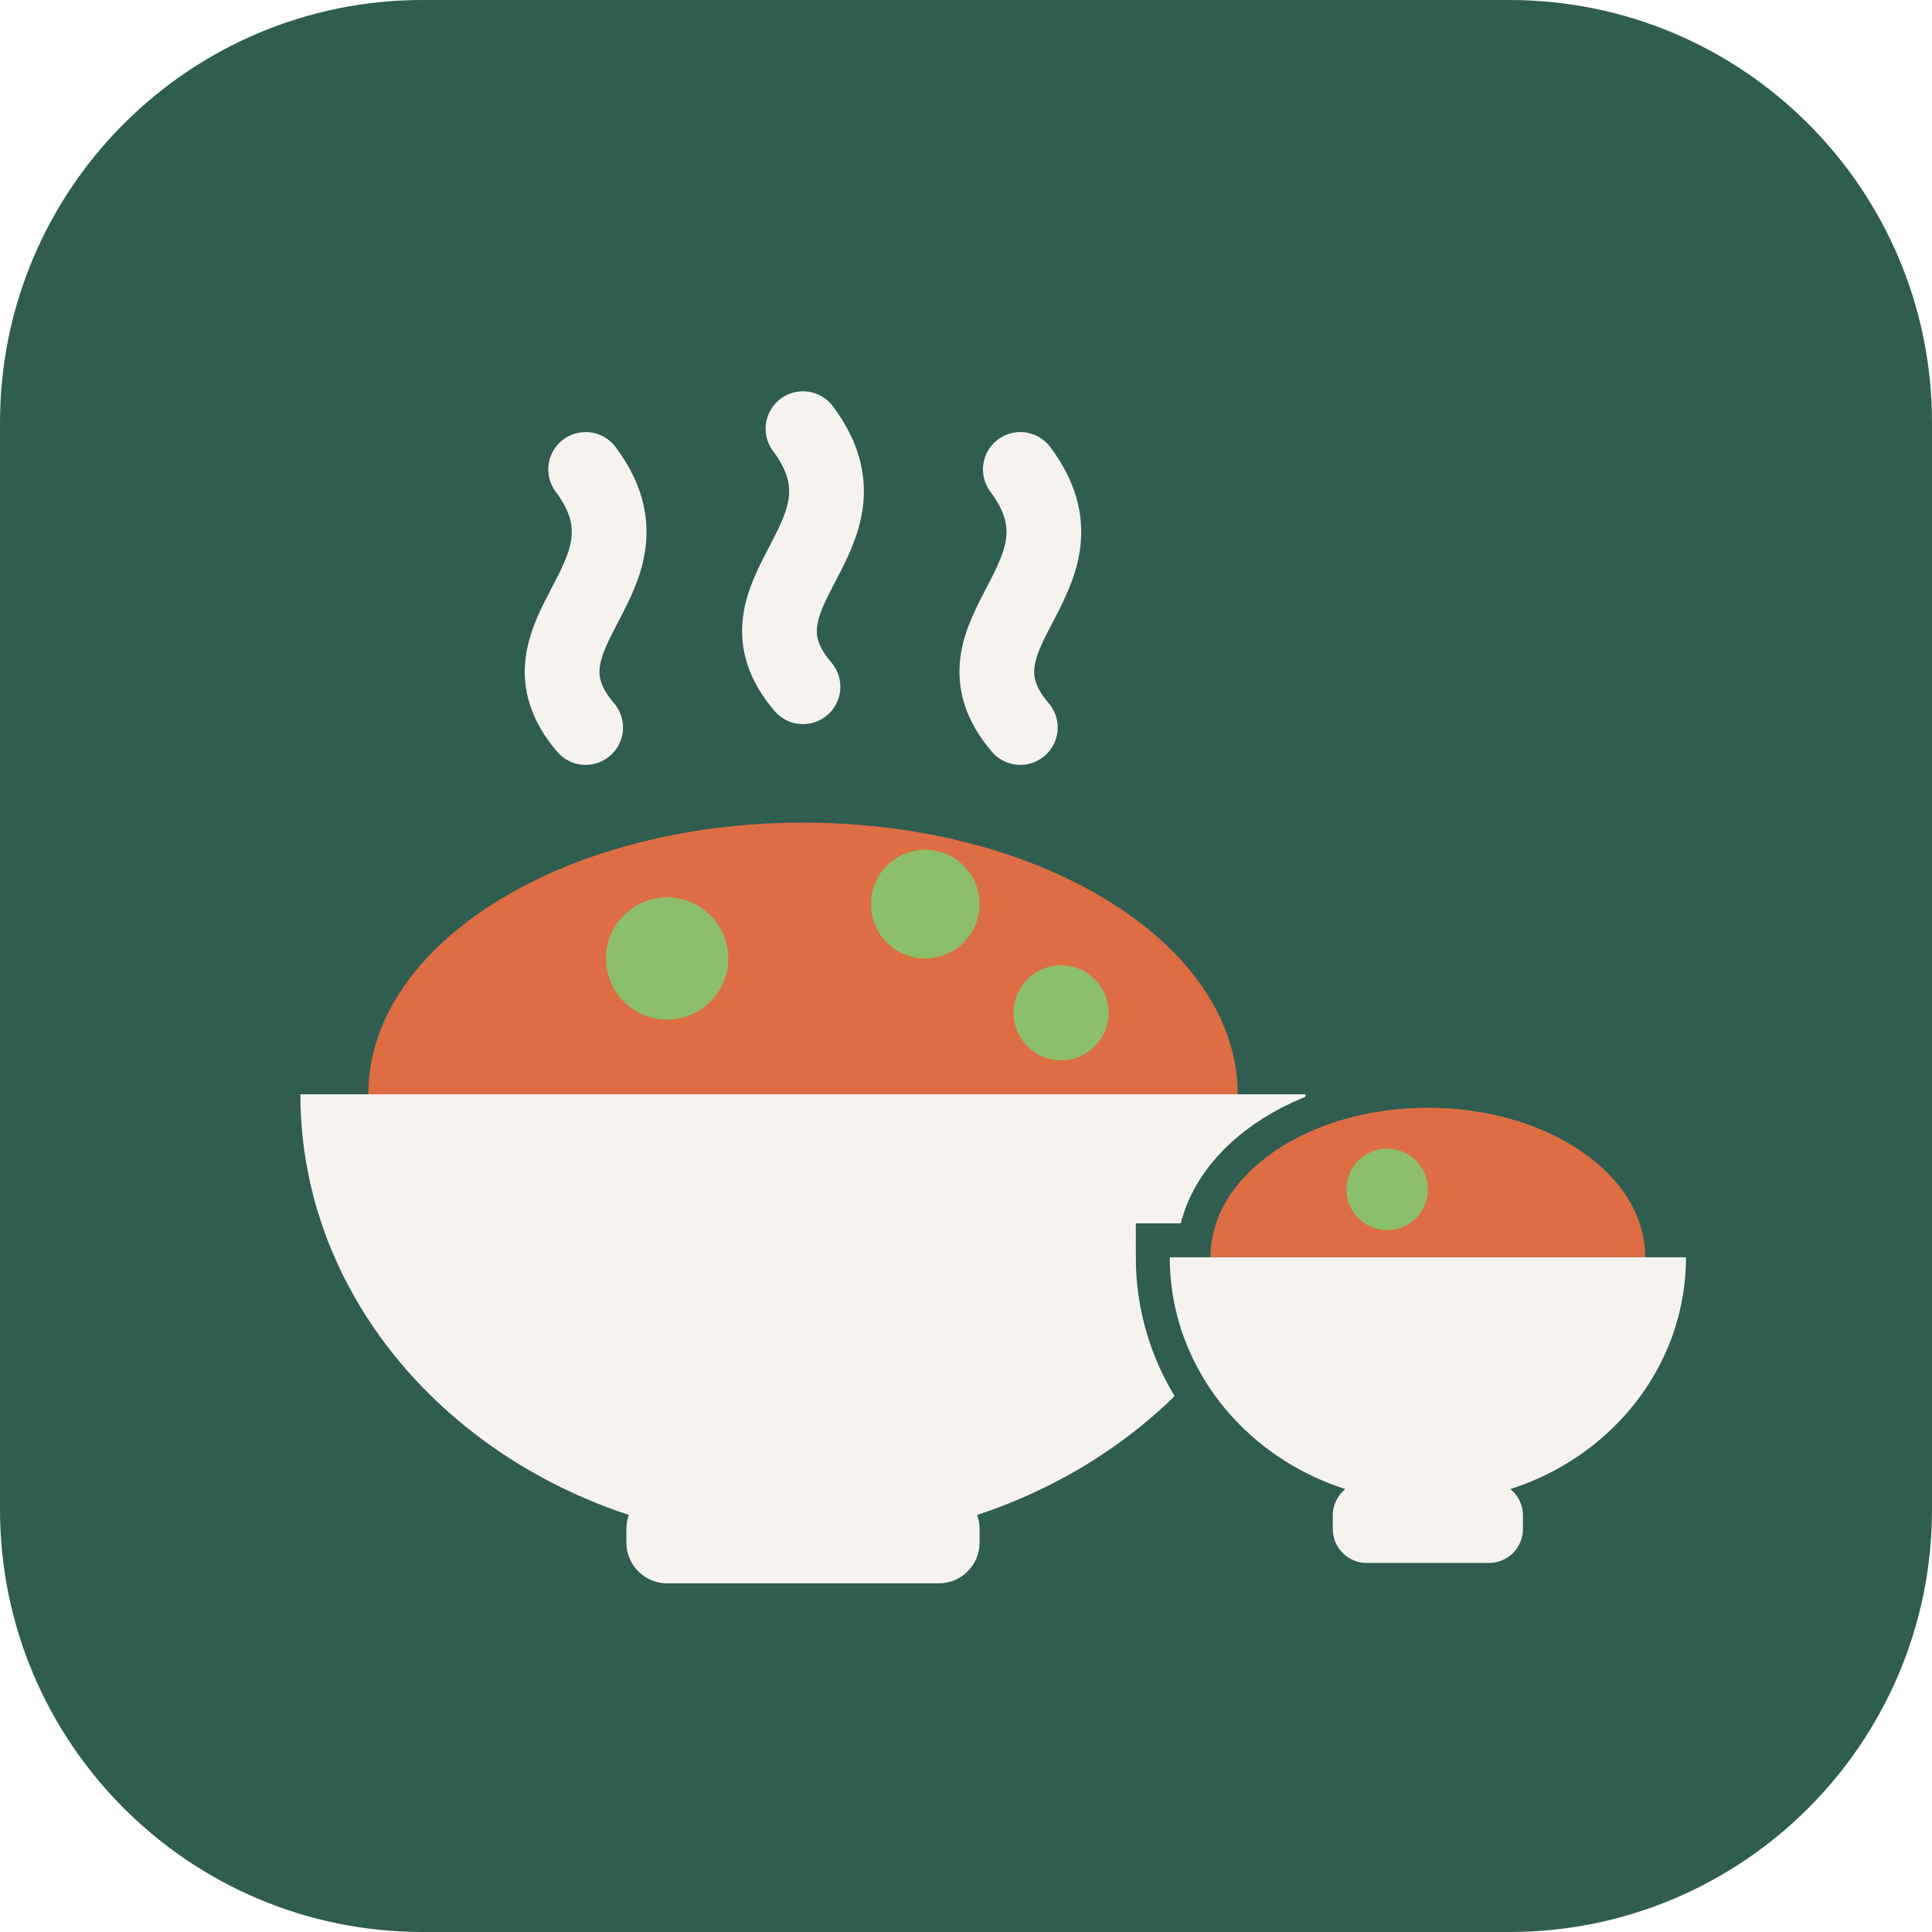
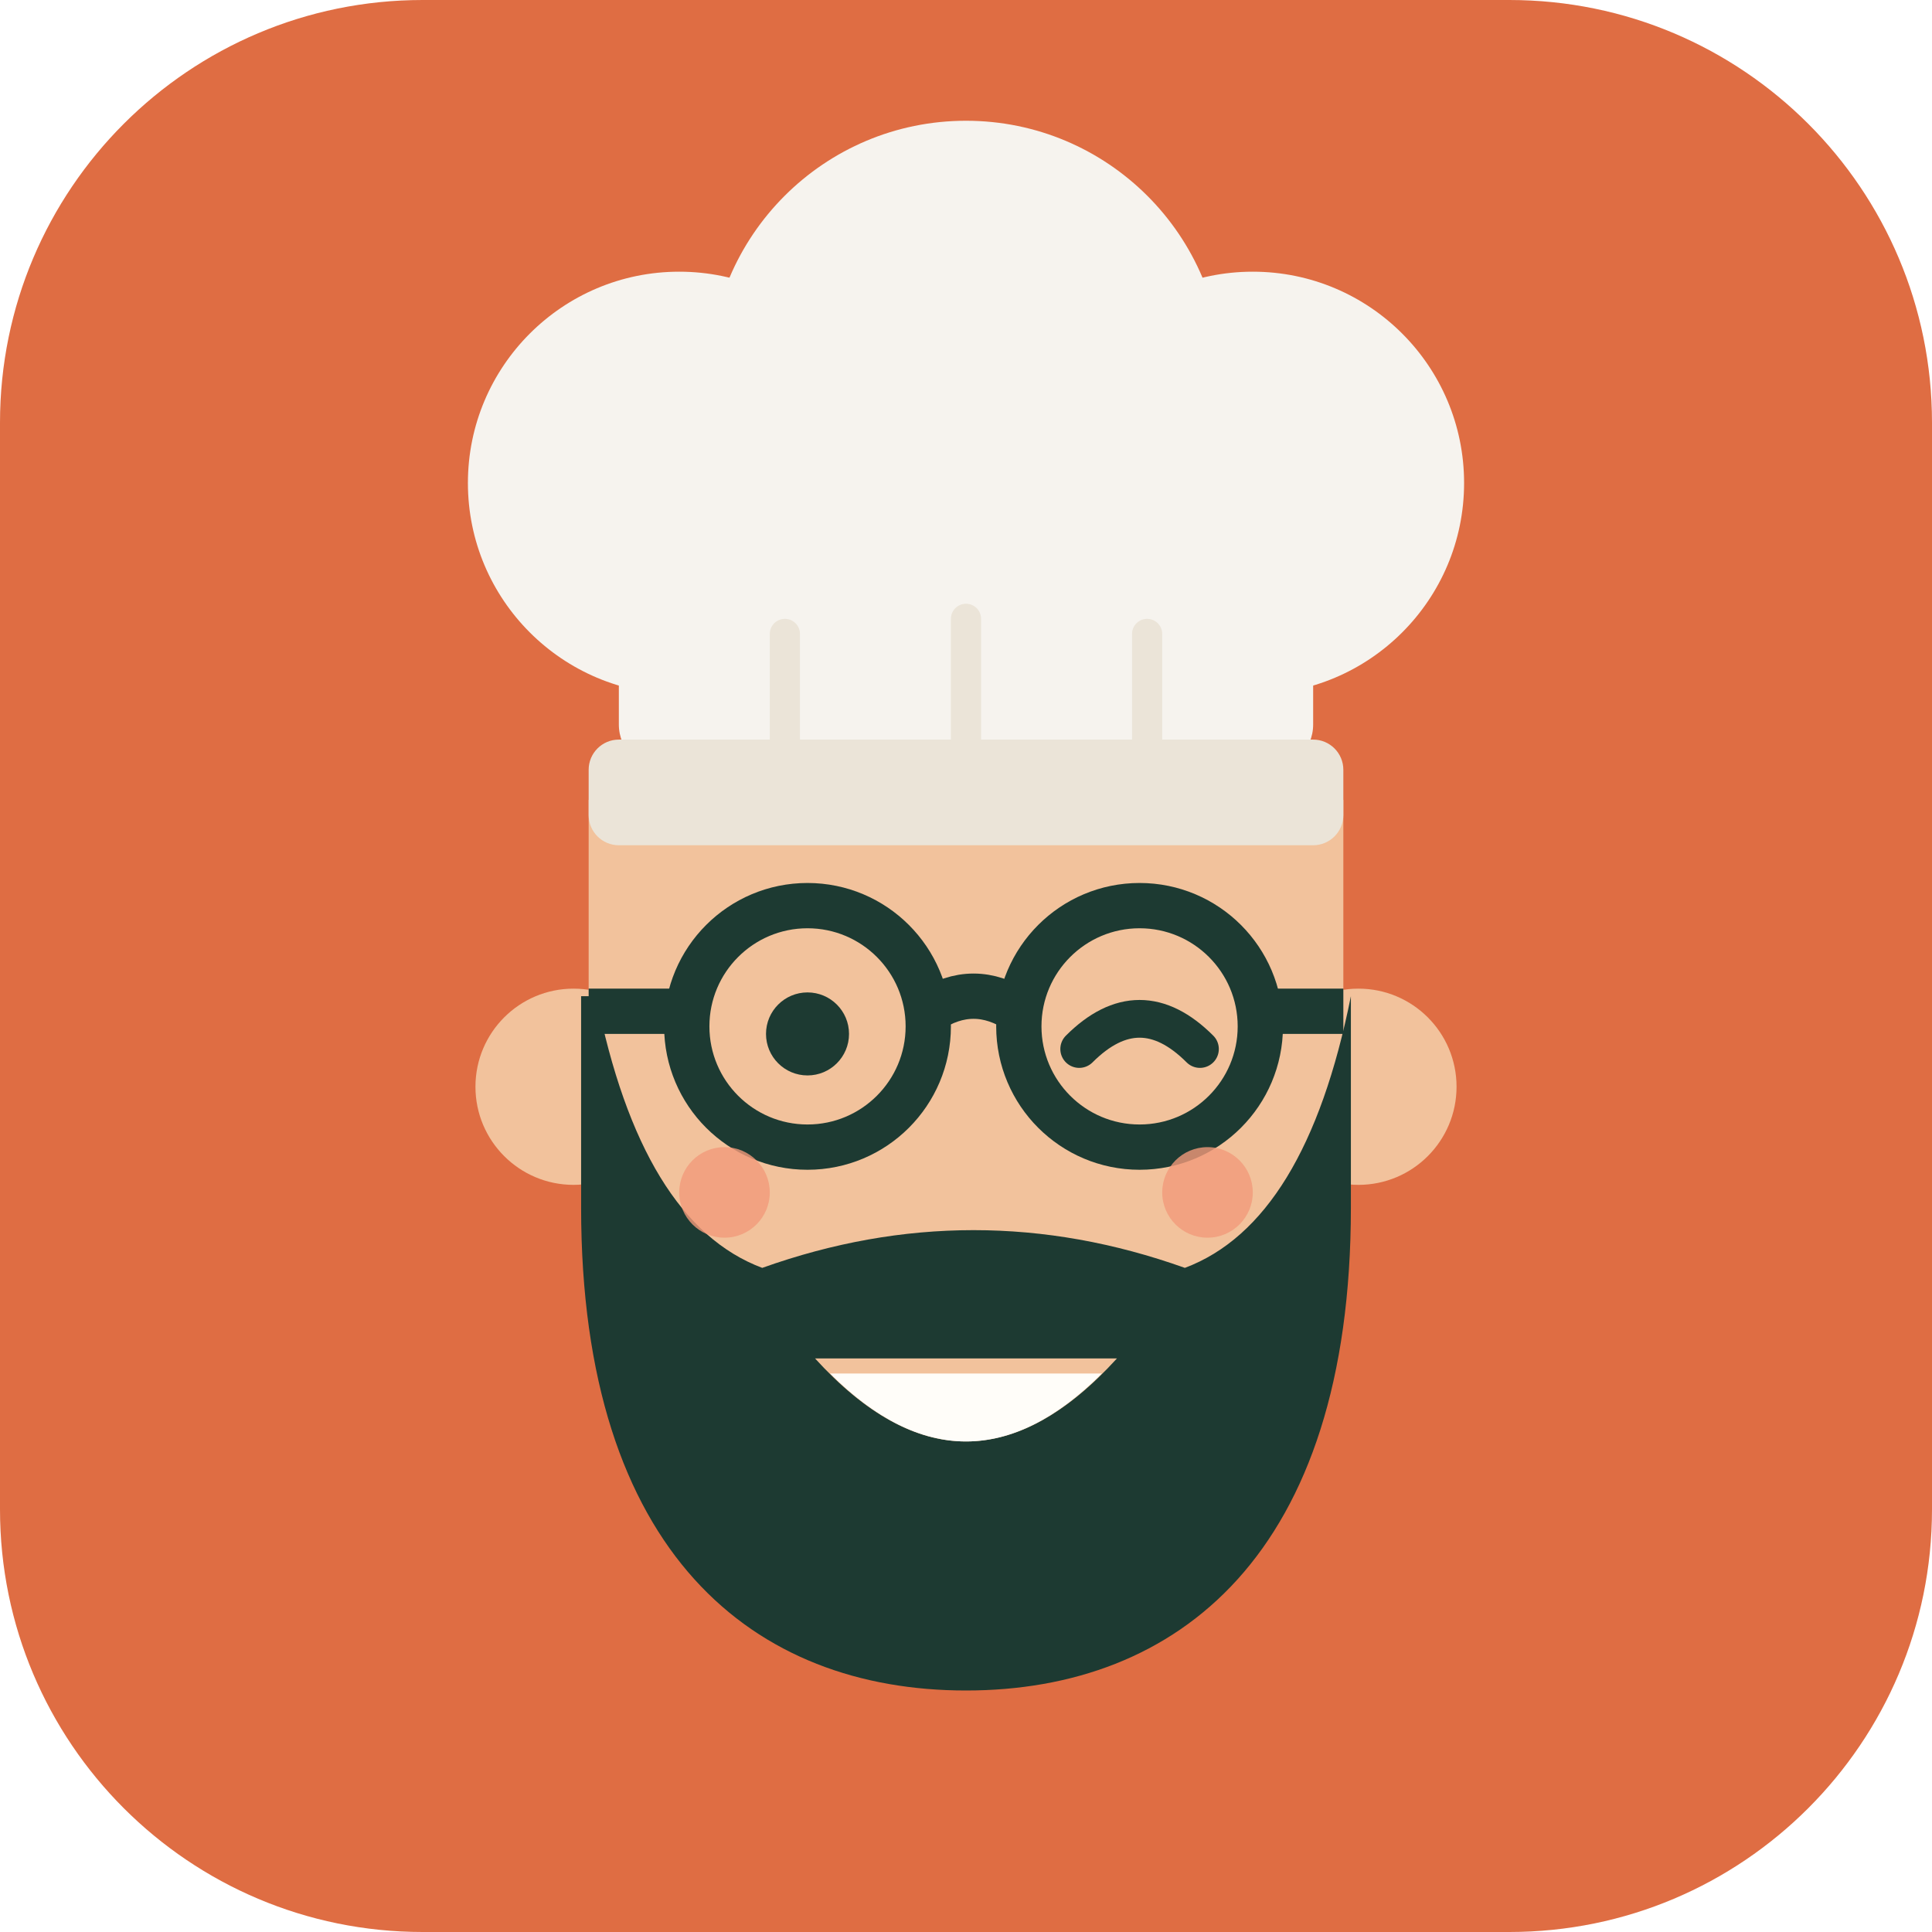
<svg xmlns="http://www.w3.org/2000/svg" viewBox="0 0 256 256" width="256" height="256" role="img" aria-label="SuperMealPlanner">
-   <rect width="256" height="256" rx="56" fill="#2f5d50" />
-   <g transform="translate(12.8 13.6) scale(.9)">
-     <g fill="none" stroke="#f6f3ee" stroke-width="11" stroke-linecap="round">
-       <path d="M72 92c-12-14 12-22 0-38" />
-       <path d="M104 86c-12-14 12-22 0-38" />
-       <path d="M136 92c-12-14 12-22 0-38" />
-     </g>
-     <path fill="#df6d43" d="M40 146a64 40 0 0 1 128 0z" />
-     <circle cx="84" cy="126" r="9" fill="#8cbf6a" />
-     <circle cx="122" cy="118" r="8" fill="#8cbf6a" />
-     <circle cx="142" cy="134" r="7" fill="#8cbf6a" />
-     <path fill="#f6f3ee" d="M30 146h148a74 66 0 0 1-148 0z" />
-     <rect x="78" y="204" width="52" height="14" rx="6" fill="#f6f3ee" />
-     <path fill="#df6d43" d="M164 170a32 22 0 0 1 64 0z" stroke="#2f5d50" stroke-width="10" paint-order="stroke" />
-     <circle cx="190" cy="160" r="6" fill="#8cbf6a" />
-     <path fill="#f6f3ee" d="M158 170h76a38 36 0 0 1-76 0z" stroke="#2f5d50" stroke-width="10" paint-order="stroke" />
-     <rect x="182" y="203" width="28" height="12" rx="5" fill="#f6f3ee" />
-     <path fill="#df6d43" d="M164 170a32 22 0 0 1 64 0z" />
-     <circle cx="190" cy="160" r="6" fill="#8cbf6a" />
+   <rect width="256" height="256" rx="56" fill="#df6d43" />
+   <g fill="#f6f3ee">
+     <circle cx="90" cy="64" r="28" />
+     <circle cx="166" cy="64" r="28" />
+     <circle cx="128" cy="50" r="34" />
+     <rect x="82" y="58" width="92" height="44" rx="6" />
  </g>
+   <path d="M104 84v14M128 82v16M152 84v14" stroke="#ebe4d8" stroke-width="4" stroke-linecap="round" />
+   <circle cx="76" cy="144" r="13" fill="#f2c29c" />
+   <circle cx="180" cy="144" r="13" fill="#f2c29c" />
+   <path fill="#f2c29c" d="M78 106H178V133L172 138V158q0 47-44 47t-44-47V138L78 133z" />
+   <rect x="78" y="98" width="100" height="14" rx="4" fill="#ebe4d8" />
+   <path fill="#1d3a32" fill-rule="evenodd" d="M77 132V160C77 206 100 224 128 224C156 224 179 206 179 160V132q-6 30-22 36q-28-10-56 0q-16-6-22-36zM108 180q20 22 40 0z" />
+   <path fill="#fffdf9" d="M110 182q18 18 36 0z" />
+   <g fill="none" stroke="#1d3a32" stroke-width="6">
+     <circle cx="107" cy="136" r="16" />
+     <circle cx="151" cy="136" r="16" />
+     <path d="M123 134q6-4 12 0M91 134h-13M167 134h11" />
+   </g>
+   <circle cx="107" cy="137" r="5.5" fill="#1d3a32" />
+   <path d="M143 139q8-8 16 0" stroke="#1d3a32" stroke-width="5" stroke-linecap="round" fill="none" />
+   <circle cx="96" cy="158" r="6" fill="#f29a7a" opacity=".8" />
+   <circle cx="160" cy="158" r="6" fill="#f29a7a" opacity=".8" />
</svg>
